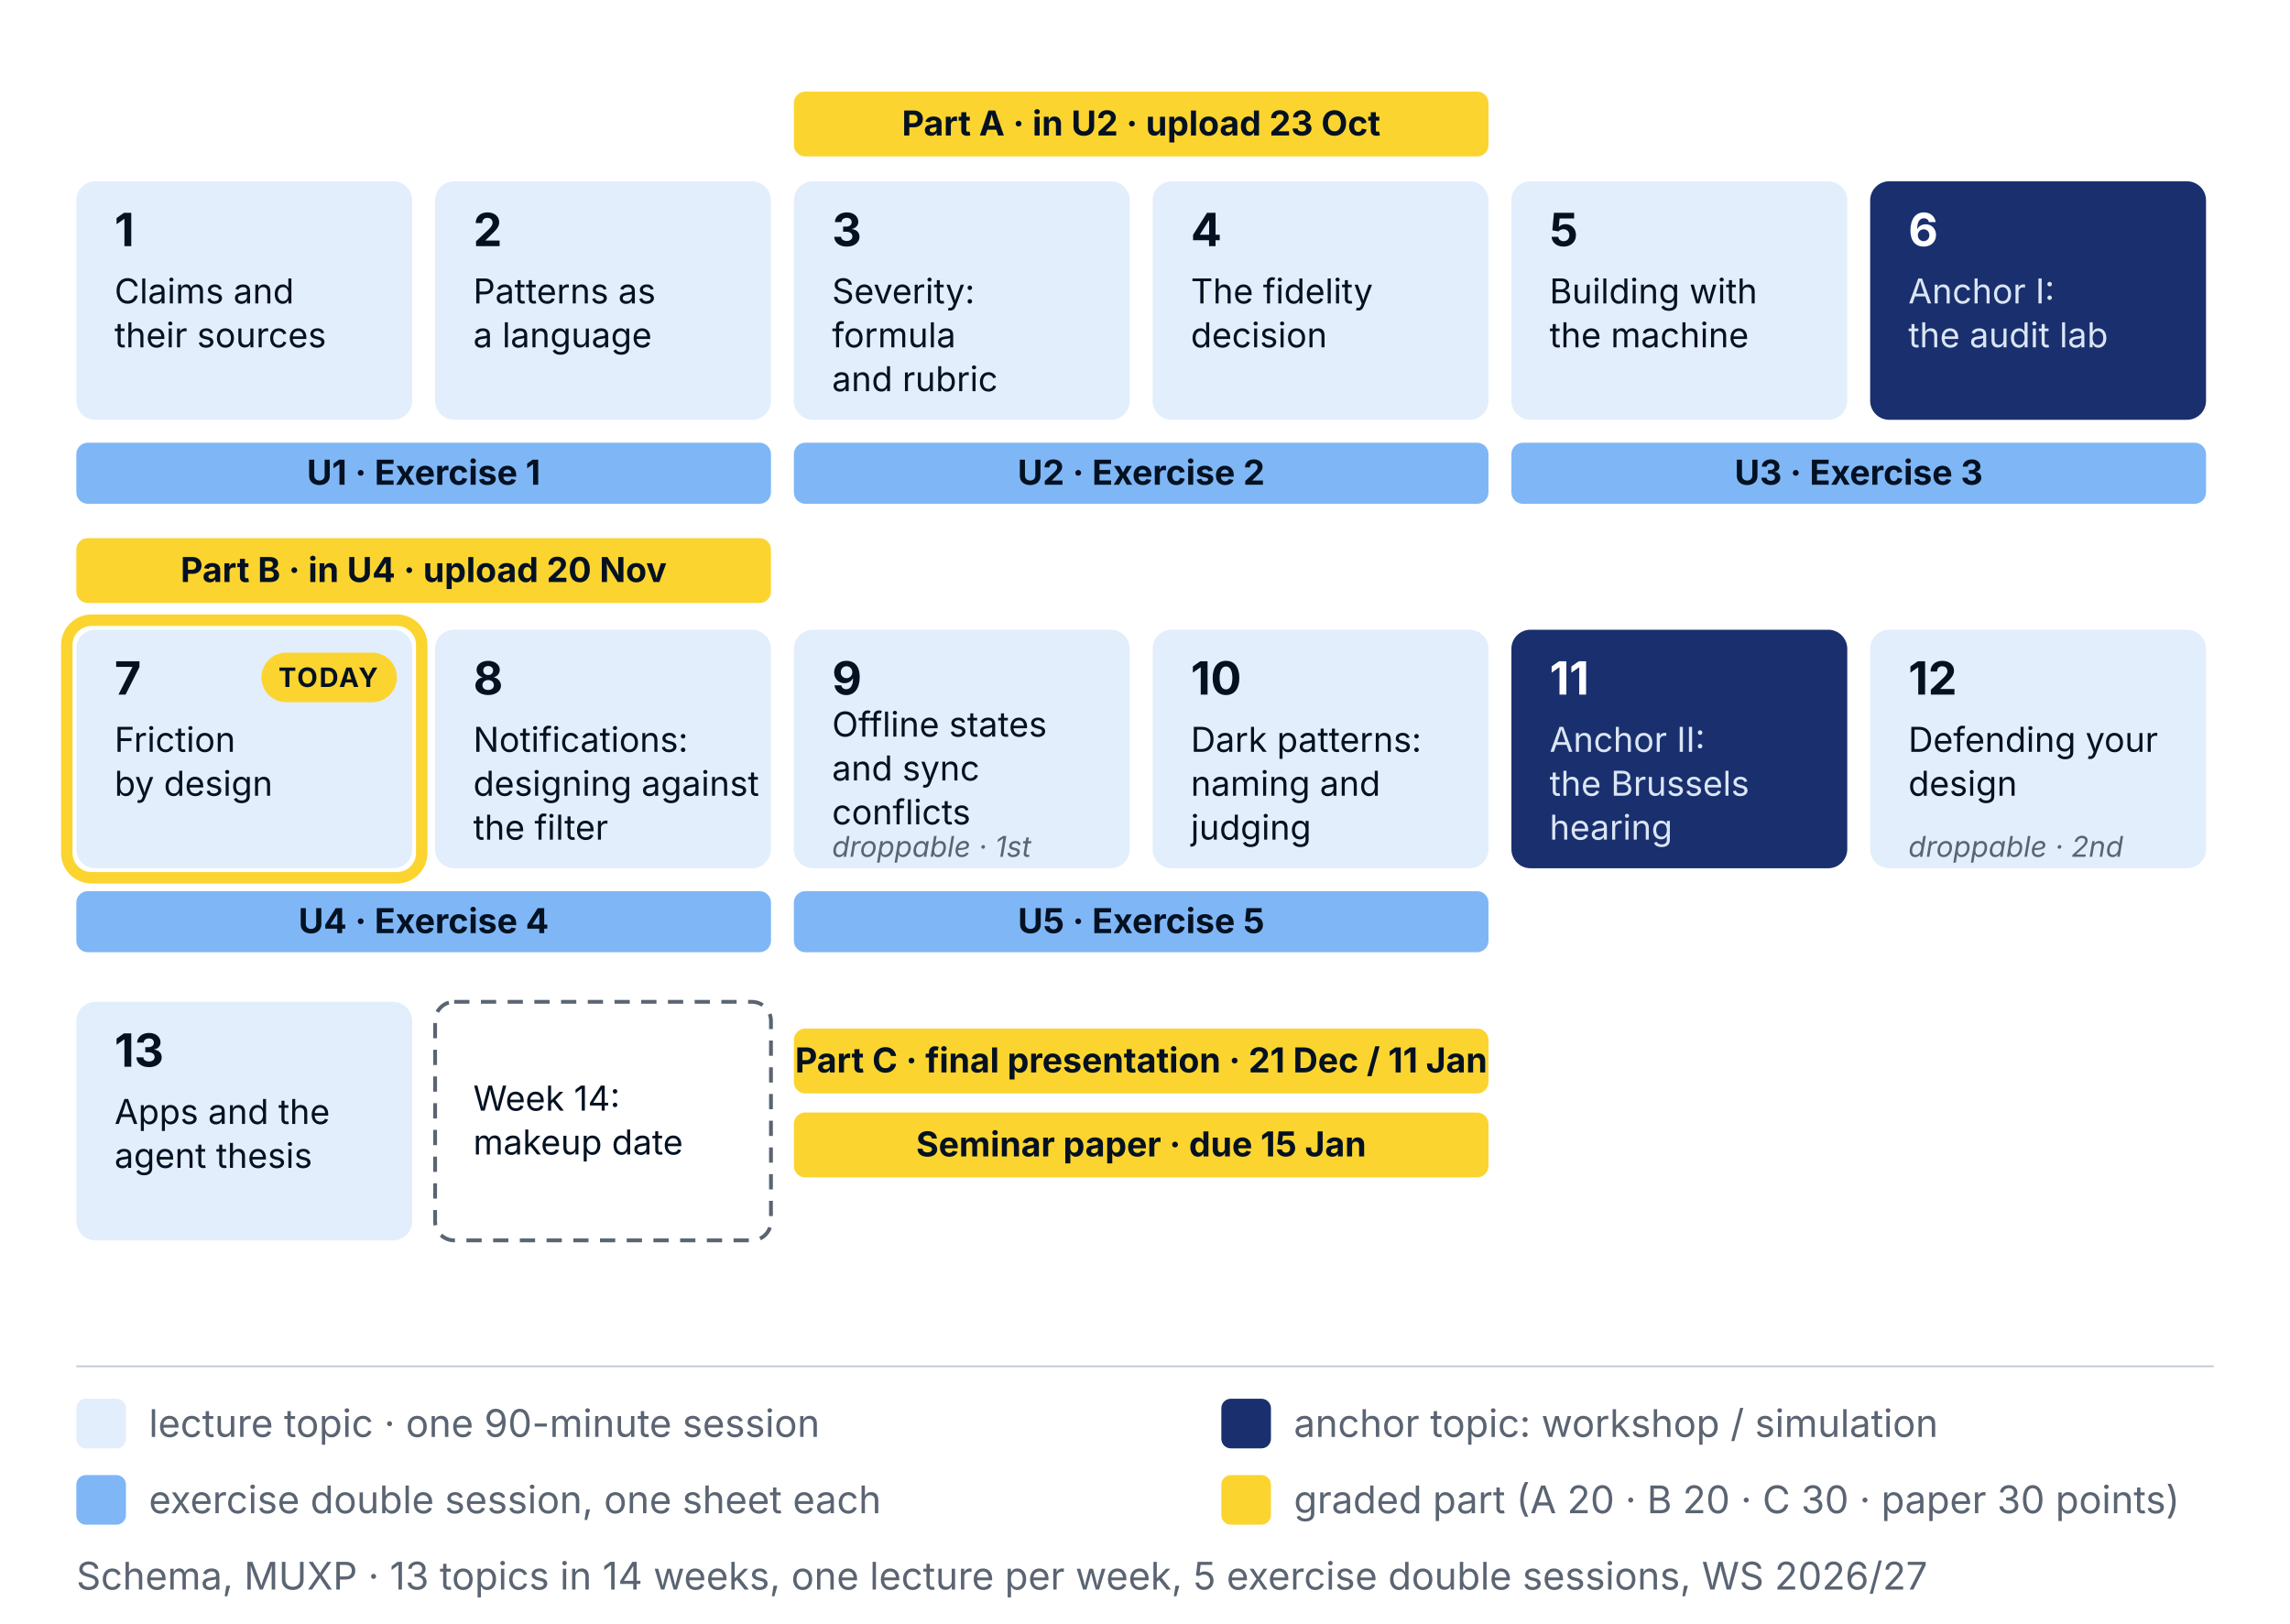
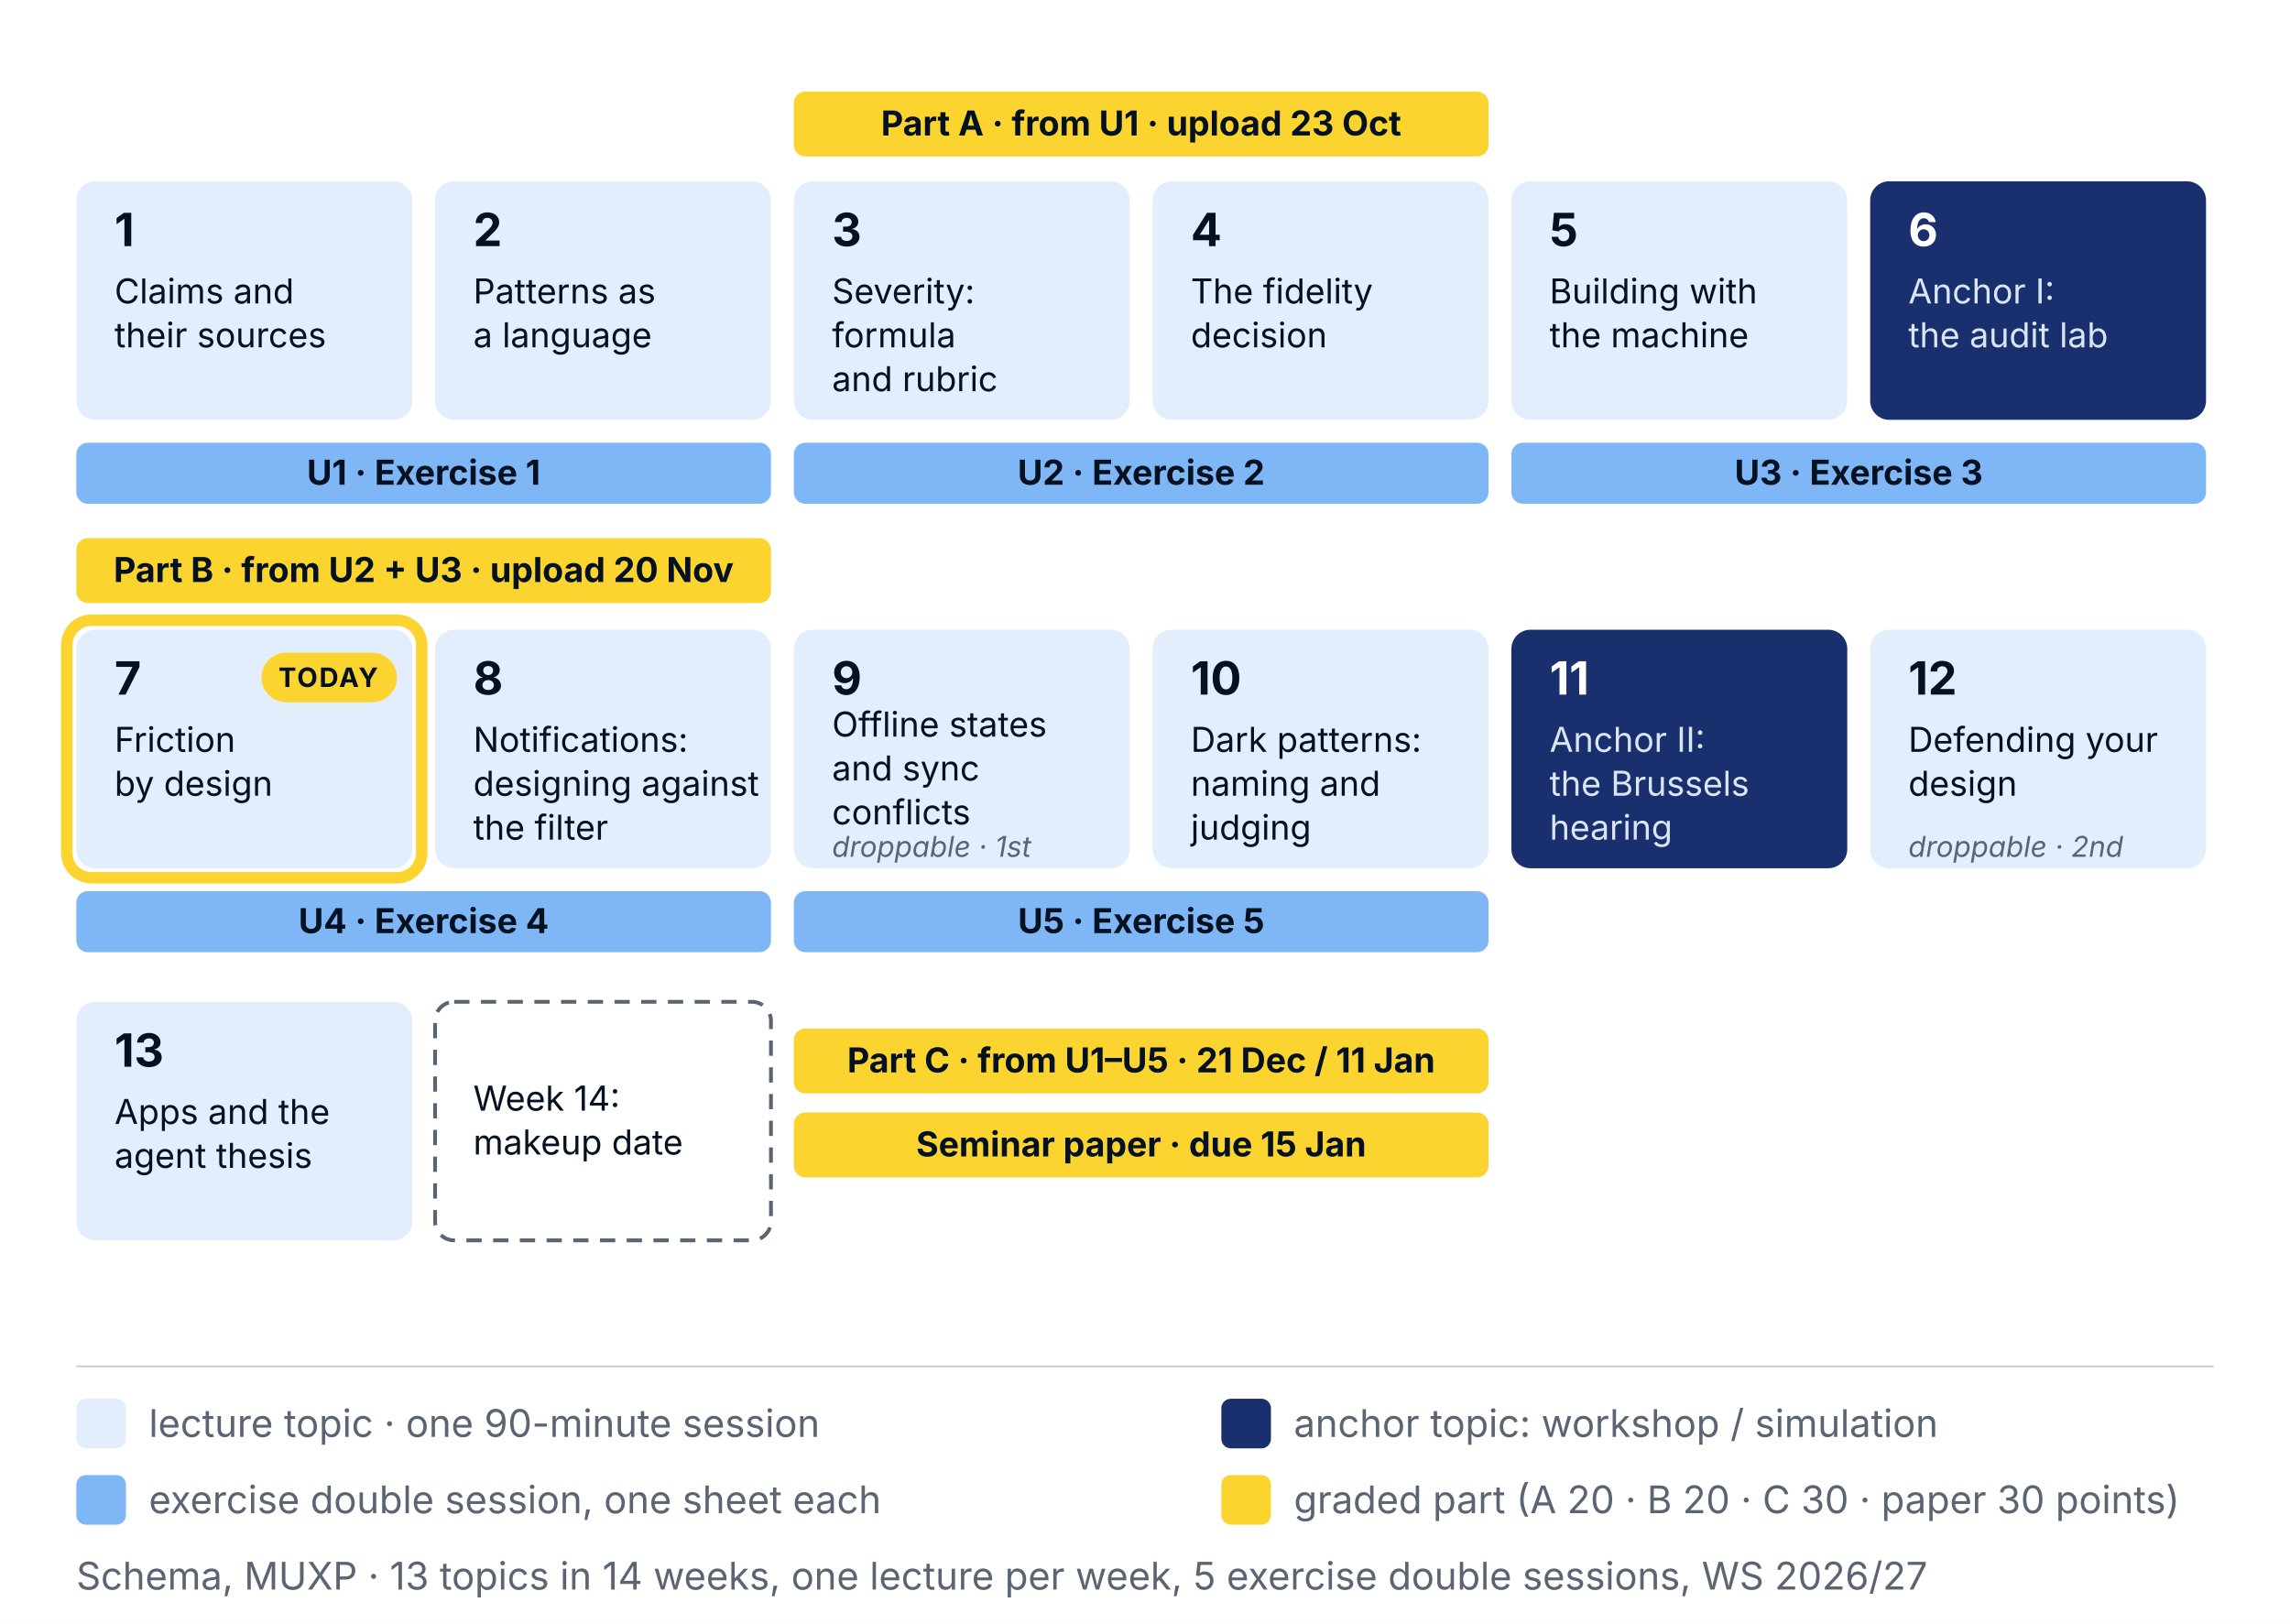
<svg xmlns="http://www.w3.org/2000/svg" viewBox="0 0 1200 851" role="img" aria-labelledby="t d">
  <style>
    text { font-family: Inter, "Neue Haas Unica", Helvetica, Arial, sans-serif; fill: #031121; }
    .num { font-size: 24px; font-weight: 700; }
    .numw { font-size: 24px; font-weight: 700; fill: #ffffff; }
    .tt { font-size: 18px; }
    .ttw { font-size: 18px; fill: #dbe6f5; }
    .utag { font-size: 18px; font-weight: 700; }
    .mtag { font-size: 18px; font-weight: 700; }
    .leg { font-size: 20px; fill: #5a6472; }
    .foot { font-size: 20px; fill: #5a6472; }
    .drop { font-size: 15px; font-style: italic; fill: #5a6472; }
    .chip { font-size: 14px; font-weight: 700; letter-spacing: .06em; fill: #031121; }
  </style>
  <rect width="1200" height="851" fill="#ffffff" />
  <rect x="40" y="95" width="176" height="125" rx="10" fill="#e2eefc" />
  <text class="num" x="60" y="129">1</text>
  <text class="tt" x="60" y="159">Claims and</text>
  <text class="tt" x="60" y="182">their sources</text>
  <rect x="228" y="95" width="176" height="125" rx="10" fill="#e2eefc" />
  <text class="num" x="248" y="129">2</text>
  <text class="tt" x="248" y="159">Patterns as</text>
  <text class="tt" x="248" y="182">a language</text>
  <rect x="416" y="95" width="176" height="125" rx="10" fill="#e2eefc" />
  <text class="num" x="436" y="129">3</text>
  <text class="tt" x="436" y="159">Severity:</text>
  <text class="tt" x="436" y="182">formula</text>
  <text class="tt" x="436" y="205">and rubric</text>
  <rect x="604" y="95" width="176" height="125" rx="10" fill="#e2eefc" />
  <text class="num" x="624" y="129">4</text>
  <text class="tt" x="624" y="159">The fidelity</text>
  <text class="tt" x="624" y="182">decision</text>
  <rect x="792" y="95" width="176" height="125" rx="10" fill="#e2eefc" />
  <text class="num" x="812" y="129">5</text>
  <text class="tt" x="812" y="159">Building with</text>
  <text class="tt" x="812" y="182">the machine</text>
  <rect x="980" y="95" width="176" height="125" rx="10" fill="#1a2f6e" />
  <text class="numw" x="1000" y="129">6</text>
  <text class="ttw" x="1000" y="159">Anchor I:</text>
  <text class="ttw" x="1000" y="182">the audit lab</text>
  <rect x="40" y="330" width="176" height="125" rx="10" fill="#e2eefc" />
  <text class="num" x="60" y="364">7</text>
  <text class="tt" x="60" y="394">Friction</text>
  <text class="tt" x="60" y="417">by design</text>
  <rect x="35" y="325" width="186" height="135" rx="13" fill="none" stroke="#fcd430" stroke-width="6" />
  <rect x="137" y="342" width="71" height="26" rx="13" fill="#fcd430" />
  <text class="chip" x="172" y="360" text-anchor="middle">TODAY</text>
  <rect x="228" y="330" width="176" height="125" rx="10" fill="#e2eefc" />
  <text class="num" x="248" y="364">8</text>
  <text class="tt" x="248" y="394">Notifications:</text>
  <text class="tt" x="248" y="417">designing against</text>
  <text class="tt" x="248" y="440">the filter</text>
  <rect x="416" y="330" width="176" height="125" rx="10" fill="#e2eefc" />
  <text class="num" x="436" y="364">9</text>
  <text class="tt" x="436" y="386">Offline states</text>
  <text class="tt" x="436" y="409">and sync</text>
  <text class="tt" x="436" y="432">conflicts</text>
  <text class="drop" x="436" y="449">droppable · 1st</text>
  <rect x="604" y="330" width="176" height="125" rx="10" fill="#e2eefc" />
  <text class="num" x="624" y="364">10</text>
  <text class="tt" x="624" y="394">Dark patterns:</text>
  <text class="tt" x="624" y="417">naming and</text>
  <text class="tt" x="624" y="440">judging</text>
  <rect x="792" y="330" width="176" height="125" rx="10" fill="#1a2f6e" />
  <text class="numw" x="812" y="364">11</text>
  <text class="ttw" x="812" y="394">Anchor II:</text>
  <text class="ttw" x="812" y="417">the Brussels</text>
  <text class="ttw" x="812" y="440">hearing</text>
  <rect x="980" y="330" width="176" height="125" rx="10" fill="#e2eefc" />
  <text class="num" x="1000" y="364">12</text>
  <text class="tt" x="1000" y="394">Defending your</text>
  <text class="tt" x="1000" y="417">design</text>
  <text class="drop" x="1000" y="449">droppable · 2nd</text>
  <rect x="40" y="525" width="176" height="125" rx="10" fill="#e2eefc" />
  <text class="num" x="60" y="559">13</text>
  <text class="tt" x="60" y="589">Apps and the</text>
  <text class="tt" x="60" y="612">agent thesis</text>
  <rect x="228" y="525" width="176" height="125" rx="10" fill="none" stroke="#5a6472" stroke-width="2" stroke-dasharray="8 6" />
  <text class="tt" x="248" y="582">Week 14:</text>
  <text class="tt" x="248" y="605">makeup date</text>
  <rect x="40" y="232" width="364" height="32" rx="6" fill="#7fb6f6" />
  <text class="utag" x="222" y="254" text-anchor="middle">U1 · Exercise 1</text>
  <rect x="416" y="232" width="364" height="32" rx="6" fill="#7fb6f6" />
  <text class="utag" x="598" y="254" text-anchor="middle">U2 · Exercise 2</text>
  <rect x="792" y="232" width="364" height="32" rx="6" fill="#7fb6f6" />
  <text class="utag" x="974" y="254" text-anchor="middle">U3 · Exercise 3</text>
  <rect x="40" y="467" width="364" height="32" rx="6" fill="#7fb6f6" />
  <text class="utag" x="222" y="489" text-anchor="middle">U4 · Exercise 4</text>
  <rect x="416" y="467" width="364" height="32" rx="6" fill="#7fb6f6" />
  <text class="utag" x="598" y="489" text-anchor="middle">U5 · Exercise 5</text>
  <rect x="416" y="48" width="364" height="34" rx="6" fill="#fcd430" />
-   <text class="mtag" x="598" y="71" text-anchor="middle">Part A · in U2 · upload 23 Oct</text>
+   <text class="mtag" x="598" y="71" text-anchor="middle">Part A · from U1 · upload 23 Oct</text>
  <rect x="40" y="282" width="364" height="34" rx="6" fill="#fcd430" />
-   <text class="mtag" x="222" y="305" text-anchor="middle">Part B · in U4 · upload 20 Nov</text>
+   <text class="mtag" x="222" y="305" text-anchor="middle">Part B · from U2 + U3 · upload 20 Nov</text>
  <rect x="416" y="539" width="364" height="34" rx="6" fill="#fcd430" />
-   <text class="mtag" x="598" y="562" text-anchor="middle">Part C · final presentation · 21 Dec / 11 Jan</text>
+   <text class="mtag" x="598" y="562" text-anchor="middle">Part C · from U1–U5 · 21 Dec / 11 Jan</text>
  <rect x="416" y="583" width="364" height="34" rx="6" fill="#fcd430" />
  <text class="mtag" x="598" y="606" text-anchor="middle">Seminar paper · due 15 Jan</text>
  <line x1="40" y1="716" x2="1160" y2="716" stroke="#c7cdd4" stroke-width="1" />
  <rect x="40" y="733" width="26" height="26" rx="5" fill="#e2eefc" />
  <text class="leg" x="78" y="753">lecture topic · one 90-minute session</text>
  <rect x="640" y="733" width="26" height="26" rx="5" fill="#1a2f6e" />
  <text class="leg" x="678" y="753">anchor topic: workshop / simulation</text>
  <rect x="40" y="773" width="26" height="26" rx="5" fill="#7fb6f6" />
  <text class="leg" x="78" y="793">exercise double session, one sheet each</text>
  <rect x="640" y="773" width="26" height="26" rx="5" fill="#fcd430" />
  <text class="leg" x="678" y="793">graded part (A 20 · B 20 · C 30 · paper 30 points)</text>
  <text class="foot" x="40" y="833">Schema, MUXP · 13 topics in 14 weeks, one lecture per week, 5 exercise double sessions, WS 2026/27</text>
</svg>
